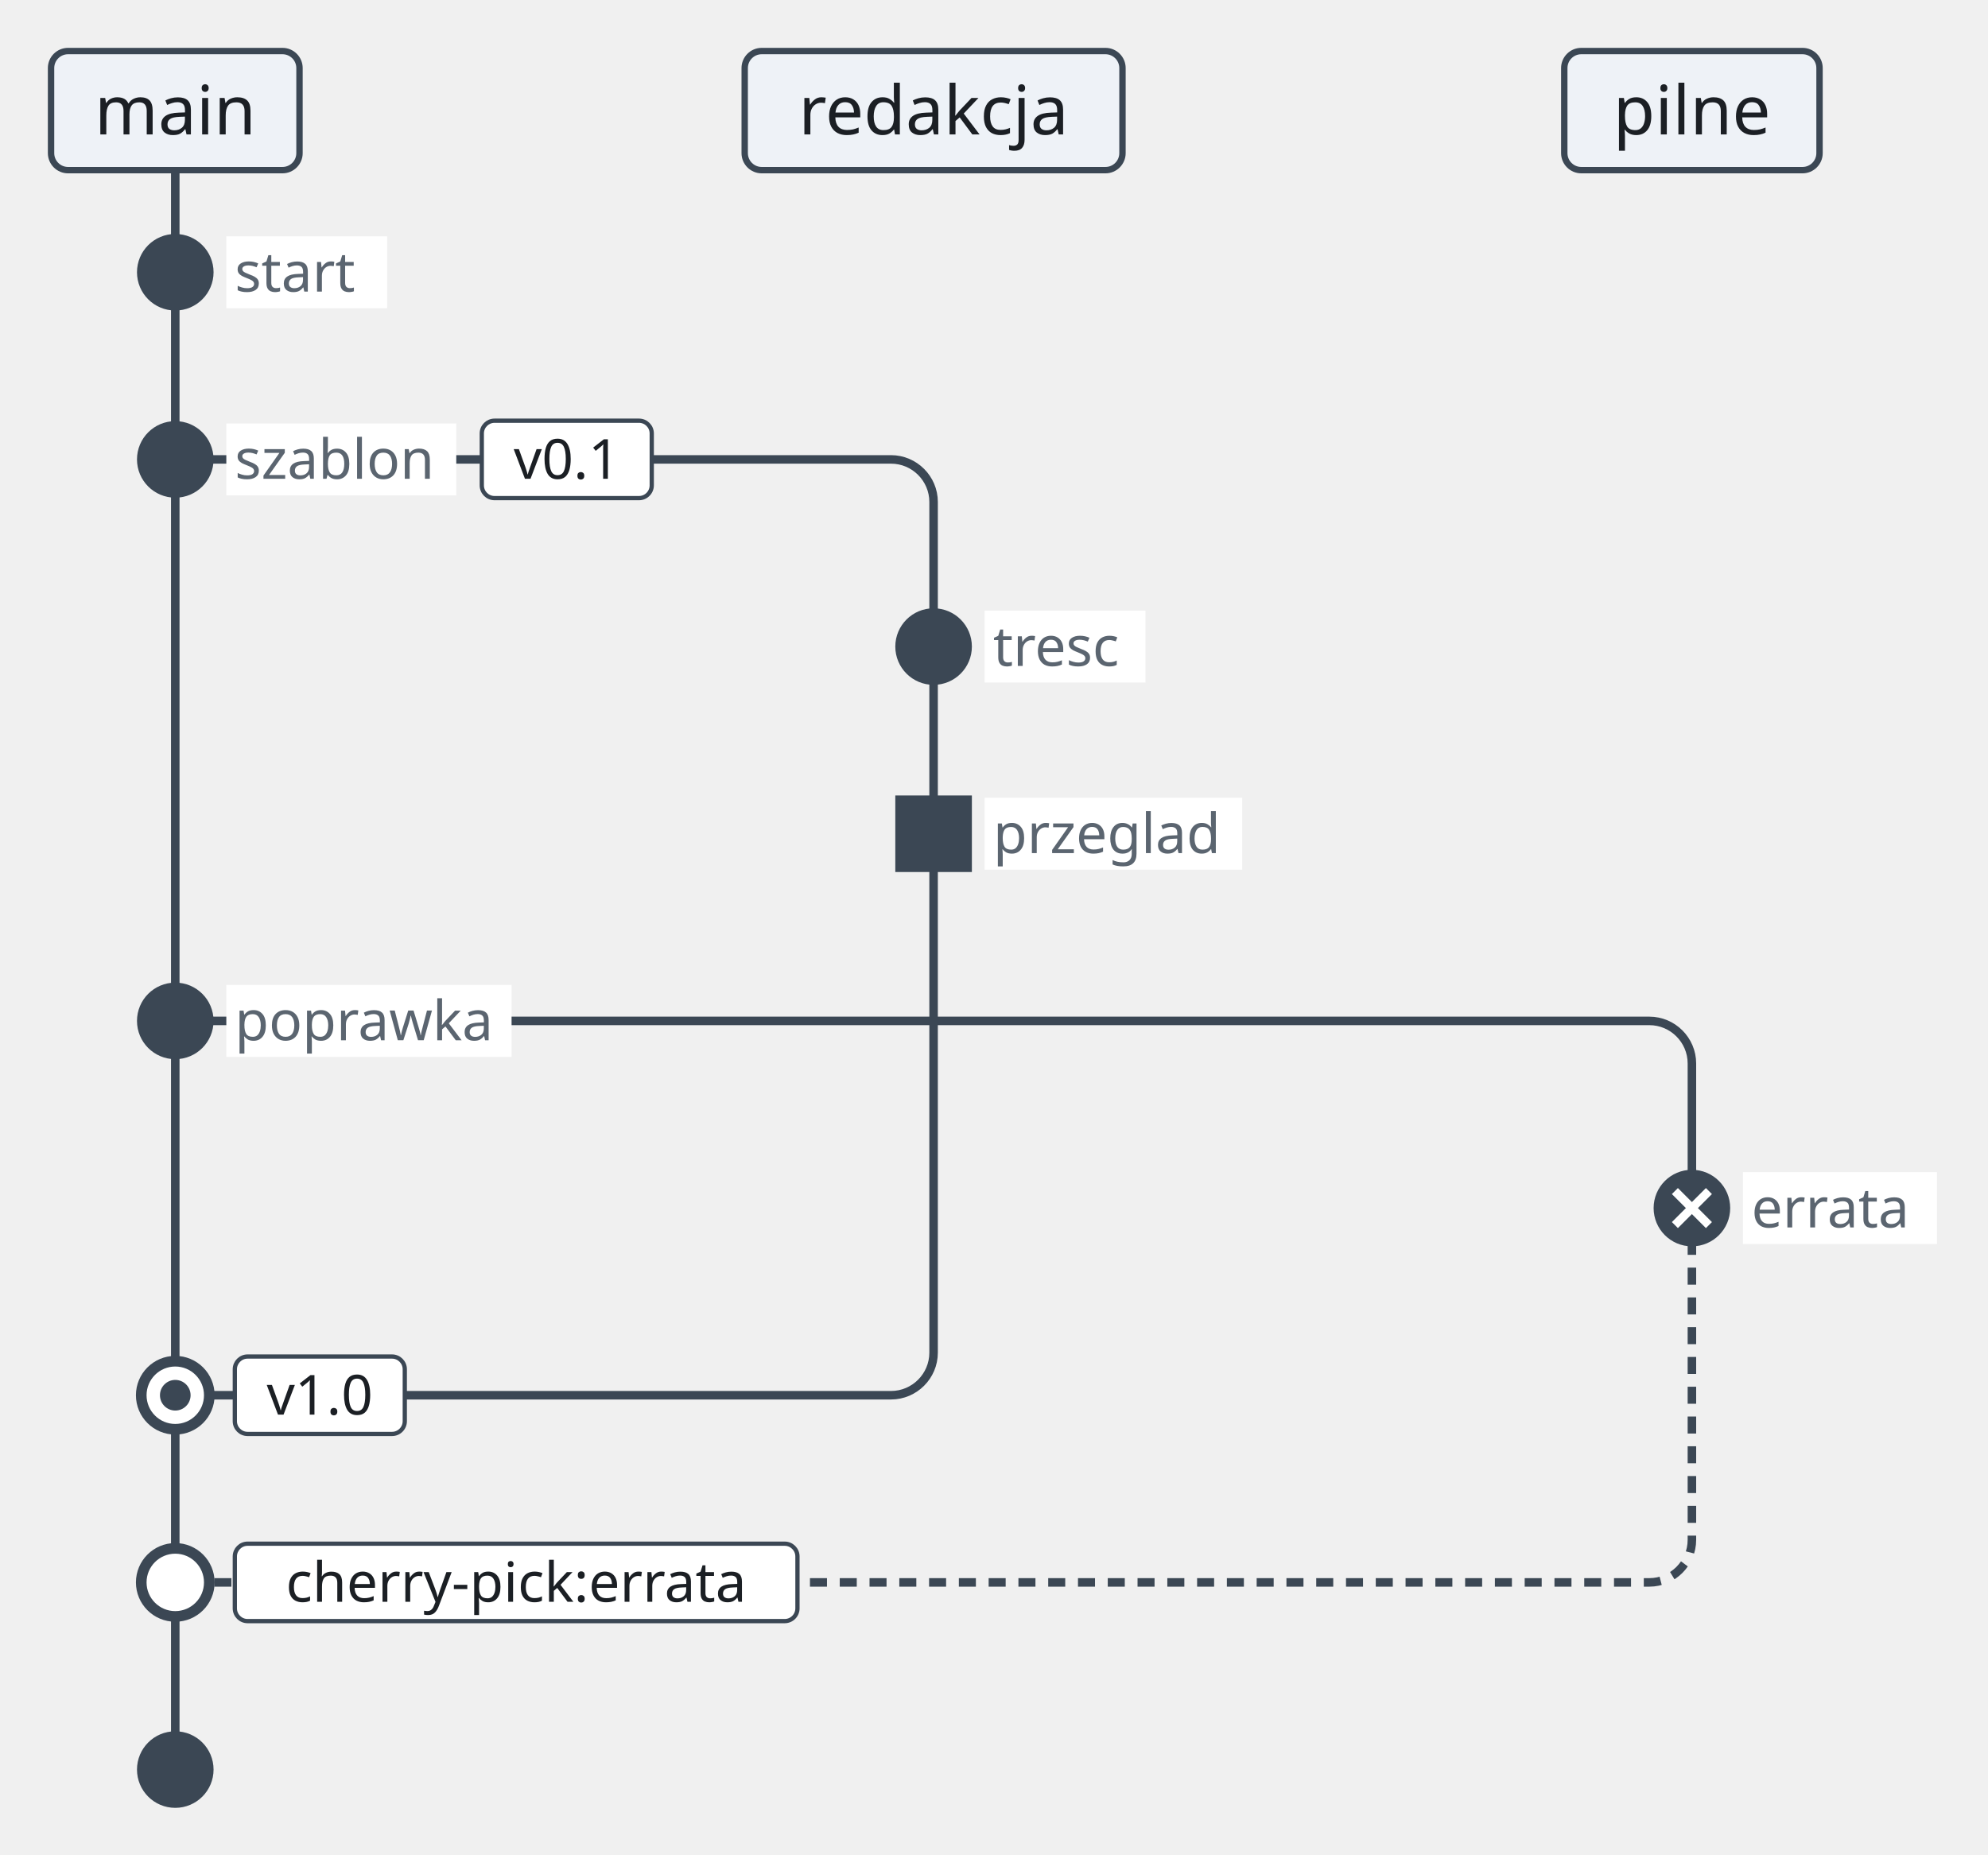
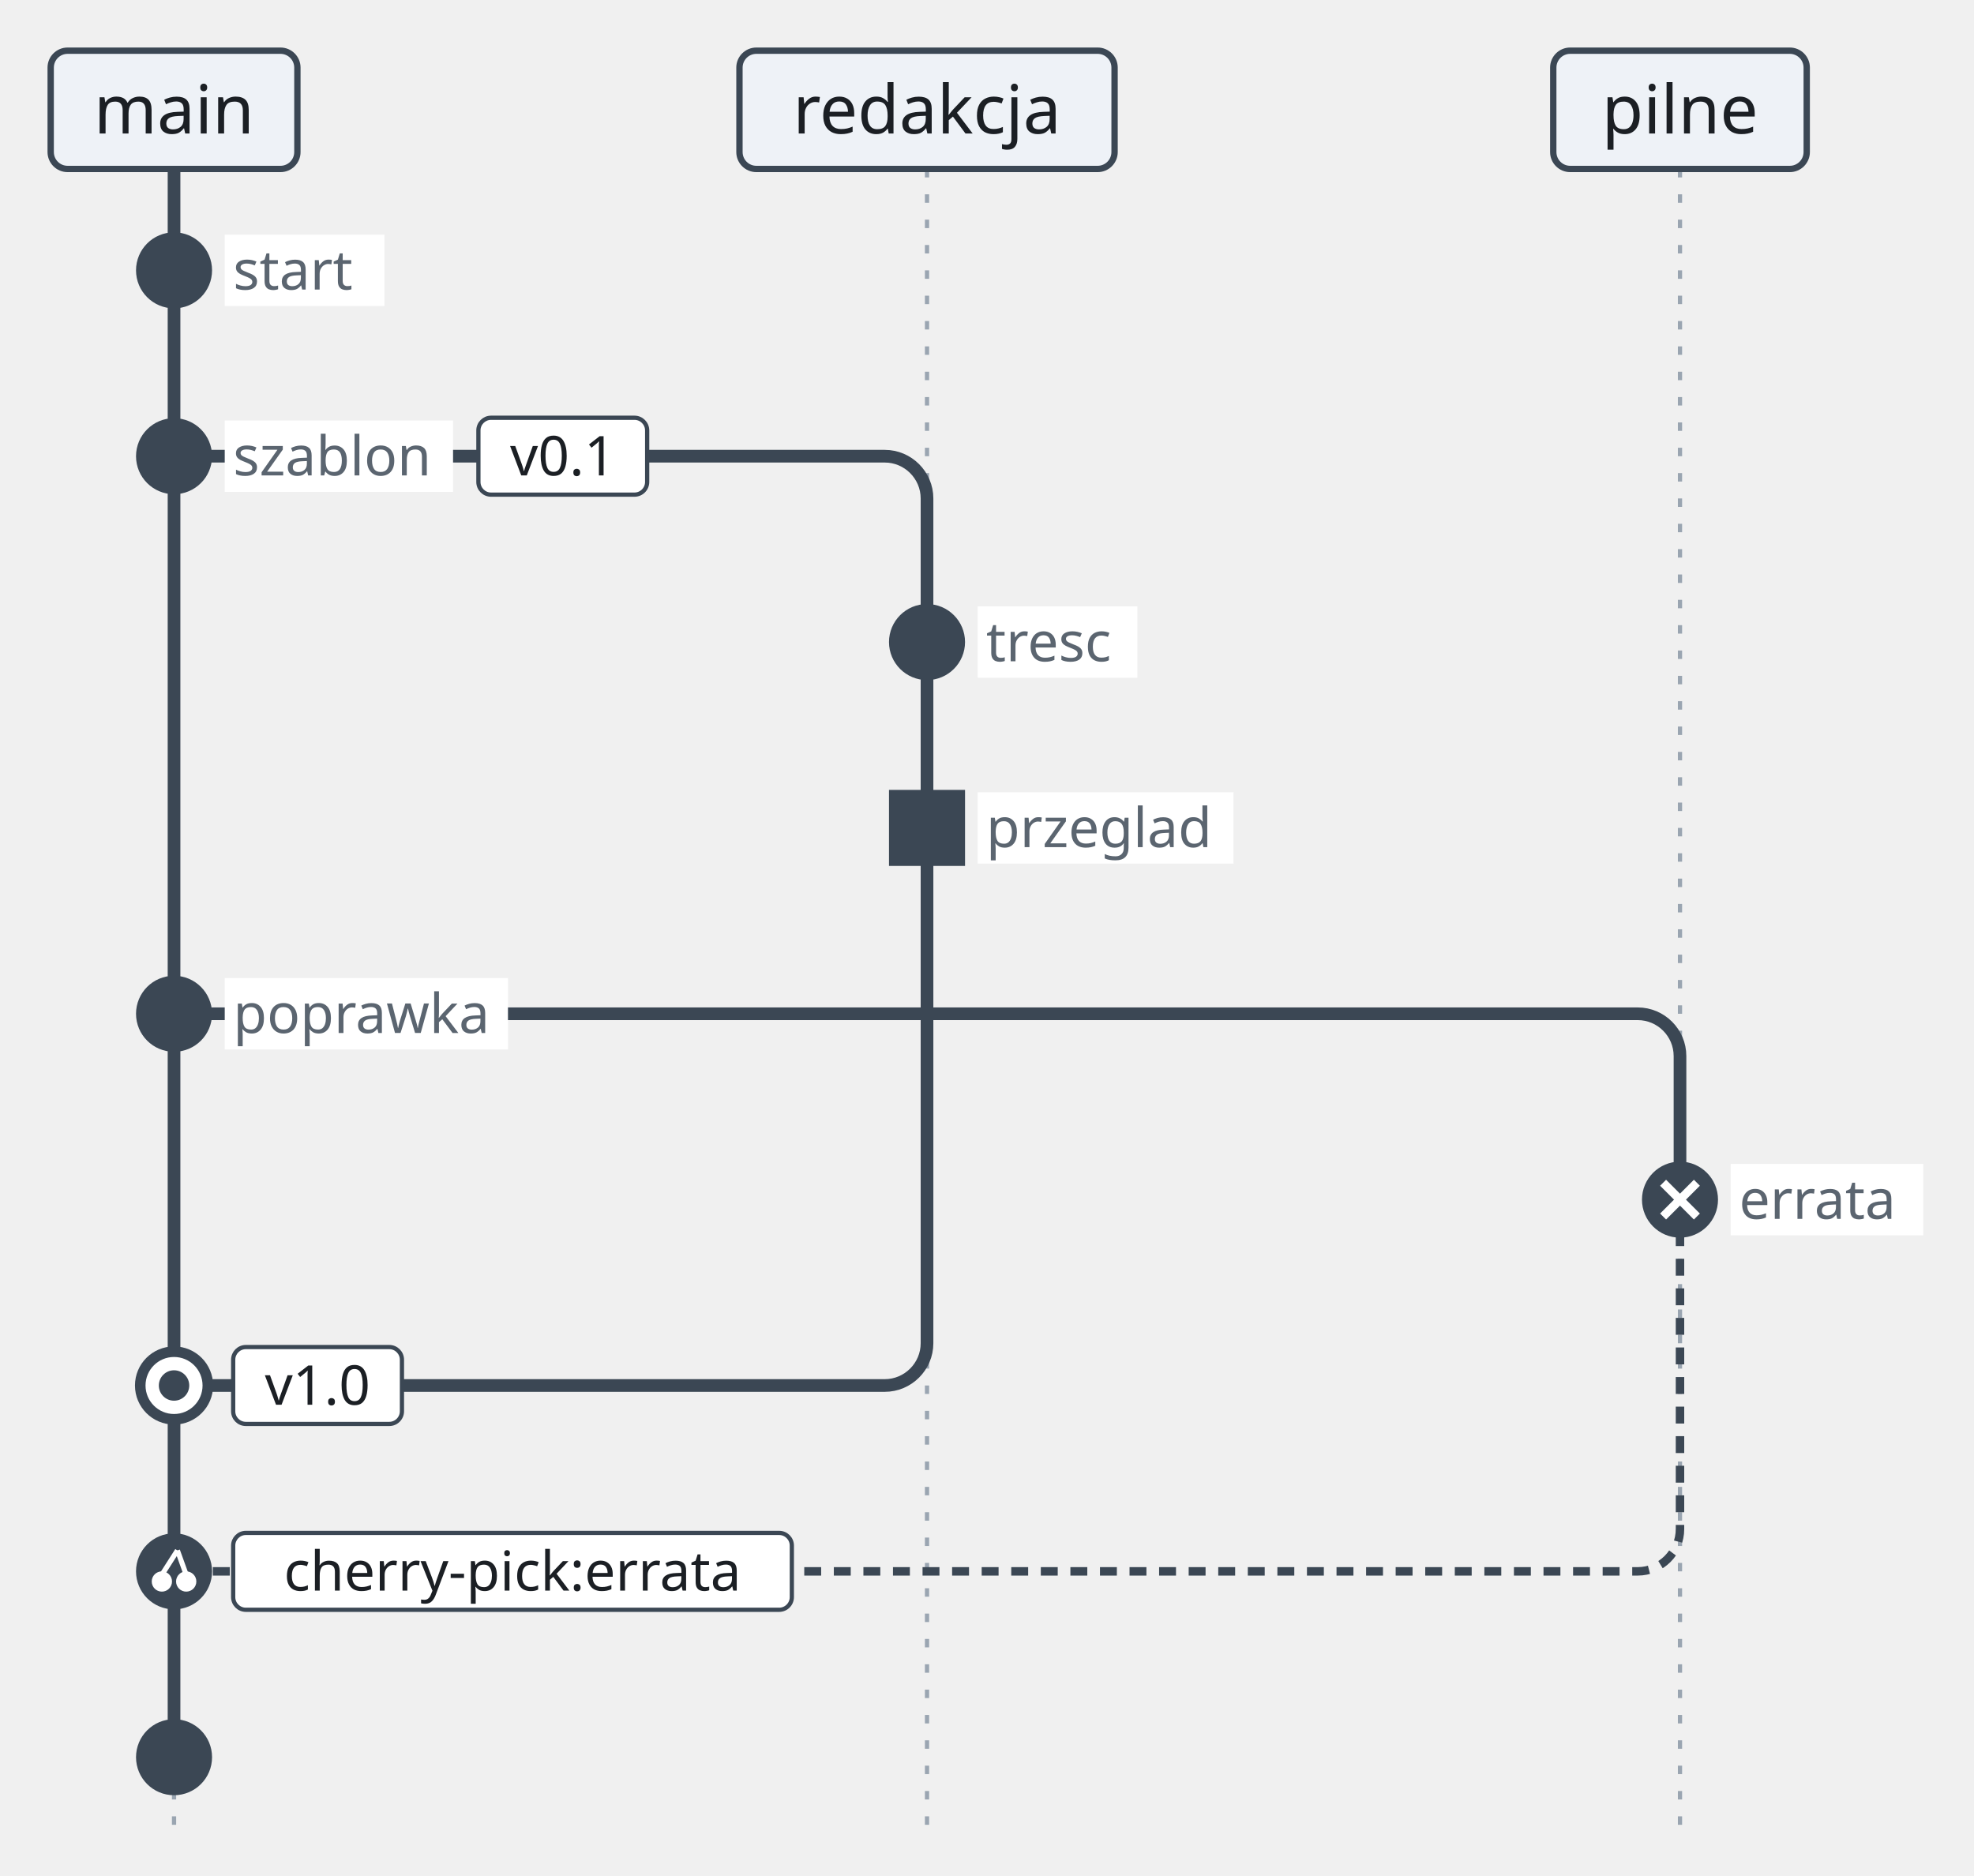
- <svg xmlns="http://www.w3.org/2000/svg" version="1.1" width="467.3" height="436" viewBox="47.92 -12 467.3 436" role="img" font-family="Recursive, sans-serif" font-size="16">
-   <line class="git-lane" x1="89.12" y1="28" x2="89.12" y2="404" fill="none" stroke="#3b4754" stroke-width="2" />
-   <line class="git-lane" x1="267.37" y1="140" x2="267.37" y2="184" fill="none" stroke="#3b4754" stroke-width="2" />
-   <line class="git-lane" x1="445.62" y1="272" x2="445.62" y2="272" fill="none" stroke="#3b4754" stroke-width="2" />
-   <path class="git-fork" d="M89.12 96 L257.37 96 C262.87 96 267.37 100.5 267.37 106 L267.37 140" fill="none" stroke="#3b4754" stroke-width="2" />
-   <path class="git-fork" d="M89.12 228 L435.62 228 C441.12 228 445.62 232.5 445.62 238 L445.62 272" fill="none" stroke="#3b4754" stroke-width="2" />
-   <path class="git-merge" d="M267.37 184 L267.37 306 C267.37 311.5 262.87 316 257.37 316 L89.12 316" fill="none" stroke="#3b4754" stroke-width="2" />
+ <svg xmlns="http://www.w3.org/2000/svg" version="1.1" width="467.3" height="444" viewBox="47.92 -12 467.3 444" role="img" font-family="Recursive, sans-serif" font-size="16">
+   <line class="git-guide" x1="89.12" y1="28" x2="89.12" y2="420" fill="none" stroke="#9aa5b1" stroke-width="1" stroke-dasharray="2 4" />
+   <line class="git-guide" x1="267.37" y1="28" x2="267.37" y2="420" fill="none" stroke="#9aa5b1" stroke-width="1" stroke-dasharray="2 4" />
+   <line class="git-guide" x1="445.62" y1="28" x2="445.62" y2="420" fill="none" stroke="#9aa5b1" stroke-width="1" stroke-dasharray="2 4" />
+   <line class="git-lane" x1="89.12" y1="28" x2="89.12" y2="404" fill="none" stroke="#3b4754" stroke-width="3" />
+   <line class="git-lane" x1="267.37" y1="140" x2="267.37" y2="184" fill="none" stroke="#3b4754" stroke-width="3" />
+   <line class="git-lane" x1="445.62" y1="272" x2="445.62" y2="272" fill="none" stroke="#3b4754" stroke-width="3" />
+   <path class="git-fork" d="M89.12 96 L257.37 96 C262.87 96 267.37 100.5 267.37 106 L267.37 140" fill="none" stroke="#3b4754" stroke-width="3" />
+   <path class="git-fork" d="M89.12 228 L435.62 228 C441.12 228 445.62 232.5 445.62 238 L445.62 272" fill="none" stroke="#3b4754" stroke-width="3" />
+   <path class="git-merge" d="M267.37 184 L267.37 306 C267.37 311.5 262.87 316 257.37 316 L89.12 316" fill="none" stroke="#3b4754" stroke-width="3" />
  <path class="git-pick" d="M445.62 272 L445.62 350 C445.62 355.5 441.12 360 435.62 360 L89.12 360" fill="none" stroke="#3b4754" stroke-width="2" stroke-dasharray="4 3" />
  <rect class="git-branch" x="59.92" y="0" width="58.4" height="28" rx="4" fill="#eef2f7" stroke="#3b4754" stroke-width="1.5" />
  <rect class="git-branch" x="222.97" y="0" width="88.8" height="28" rx="4" fill="#eef2f7" stroke="#3b4754" stroke-width="1.5" />
  <rect class="git-branch" x="415.62" y="0" width="60" height="28" rx="4" fill="#eef2f7" stroke="#3b4754" stroke-width="1.5" />
  <circle class="git-commit" cx="89.12" cy="52" r="8" fill="#3b4754" stroke="#3b4754" stroke-width="2" />
  <circle class="git-commit" cx="89.12" cy="96" r="8" fill="#3b4754" stroke="#3b4754" stroke-width="2" />
  <rect class="git-tag" x="161.17" y="86.9" width="39.95" height="18.2" rx="3" fill="#ffffff" stroke="#3b4754" stroke-width="1" />
  <circle class="git-commit" cx="267.37" cy="140" r="8" fill="#3b4754" stroke="#3b4754" stroke-width="2" />
  <rect class="git-commit" x="259.37" y="176" width="16" height="16" fill="#3b4754" stroke="#3b4754" stroke-width="2" />
  <circle class="git-commit" cx="89.12" cy="228" r="8" fill="#3b4754" stroke="#3b4754" stroke-width="2" />
  <circle class="git-commit" cx="445.62" cy="272" r="8" fill="#3b4754" stroke="#3b4754" stroke-width="2" />
  <circle class="git-commit" cx="89.12" cy="316" r="8" fill="#ffffff" stroke="#3b4754" stroke-width="2.5" />
  <circle class="git-commit-detail" cx="89.12" cy="316" r="3.6" fill="#3b4754" />
  <rect class="git-tag" x="103.12" y="306.9" width="39.95" height="18.2" rx="3" fill="#ffffff" stroke="#3b4754" stroke-width="1" />
-   <circle class="git-commit" cx="89.12" cy="360" r="8" fill="#ffffff" stroke="#3b4754" stroke-width="2.5" />
+   <circle class="git-commit" cx="89.12" cy="360" r="8" fill="#3b4754" stroke="#3b4754" stroke-width="2" />
  <rect class="git-tag" x="103.12" y="350.9" width="132.25" height="18.2" rx="3" fill="#ffffff" stroke="#3b4754" stroke-width="1" />
  <circle class="git-commit" cx="89.12" cy="404" r="8" fill="#3b4754" stroke="#3b4754" stroke-width="2" />
  <text class="git-branch-label" x="89.12" y="19.6" text-anchor="middle" fill="#1b1f24">main</text>
  <text class="git-branch-label" x="267.37" y="19.6" text-anchor="middle" fill="#1b1f24">redakcja</text>
  <text class="git-branch-label" x="445.62" y="19.6" text-anchor="middle" fill="#1b1f24">pilne</text>
  <rect class="git-commit-id-background" x="101.12" y="43.55" width="37.8" height="16.9" fill="#ffffff" />
  <text class="git-commit-id" x="103.12" y="56.55" font-size="13" fill="#5b6570">start</text>
  <rect class="git-commit-id-background" x="101.12" y="87.55" width="54.05" height="16.9" fill="#ffffff" />
  <text class="git-commit-id" x="103.12" y="100.55" font-size="13" fill="#5b6570">szablon</text>
  <text class="git-tag-label" x="181.15" y="100.55" text-anchor="middle" font-size="13" fill="#1b1f24">v0.1</text>
  <rect class="git-commit-id-background" x="279.37" y="131.55" width="37.8" height="16.9" fill="#ffffff" />
  <text class="git-commit-id" x="281.37" y="144.55" font-size="13" fill="#5b6570">tresc</text>
  <rect class="git-commit-id-background" x="279.37" y="175.55" width="60.55" height="16.9" fill="#ffffff" />
  <text class="git-commit-id" x="281.37" y="188.55" font-size="13" fill="#5b6570">przeglad</text>
  <rect class="git-commit-id-background" x="101.12" y="219.55" width="67.05" height="16.9" fill="#ffffff" />
  <text class="git-commit-id" x="103.12" y="232.55" font-size="13" fill="#5b6570">poprawka</text>
  <line class="git-commit-detail" x1="441.62" y1="276" x2="449.62" y2="268" fill="none" stroke="#ffffff" stroke-width="2" />
  <line class="git-commit-detail" x1="441.62" y1="268" x2="449.62" y2="276" fill="none" stroke="#ffffff" stroke-width="2" />
  <rect class="git-commit-id-background" x="457.62" y="263.55" width="45.6" height="16.9" fill="#ffffff" />
  <text class="git-commit-id" x="459.62" y="276.55" font-size="13" fill="#5b6570">errata</text>
  <text class="git-tag-label" x="123.1" y="320.55" text-anchor="middle" font-size="13" fill="#1b1f24">v1.0</text>
+   <line class="git-commit-detail" x1="89.92" y1="355.04" x2="86.24" y2="360.8" fill="none" stroke="#ffffff" stroke-width="1.2" />
+   <circle class="git-commit-detail" cx="86.24" cy="362.4" r="2.4" fill="#ffffff" />
+   <line class="git-commit-detail" x1="89.92" y1="355.04" x2="92" y2="360.8" fill="none" stroke="#ffffff" stroke-width="1.2" />
+   <circle class="git-commit-detail" cx="92" cy="362.4" r="2.4" fill="#ffffff" />
  <text class="git-tag-label" x="169.25" y="364.55" text-anchor="middle" font-size="13" fill="#1b1f24">cherry-pick:errata</text>
</svg>
